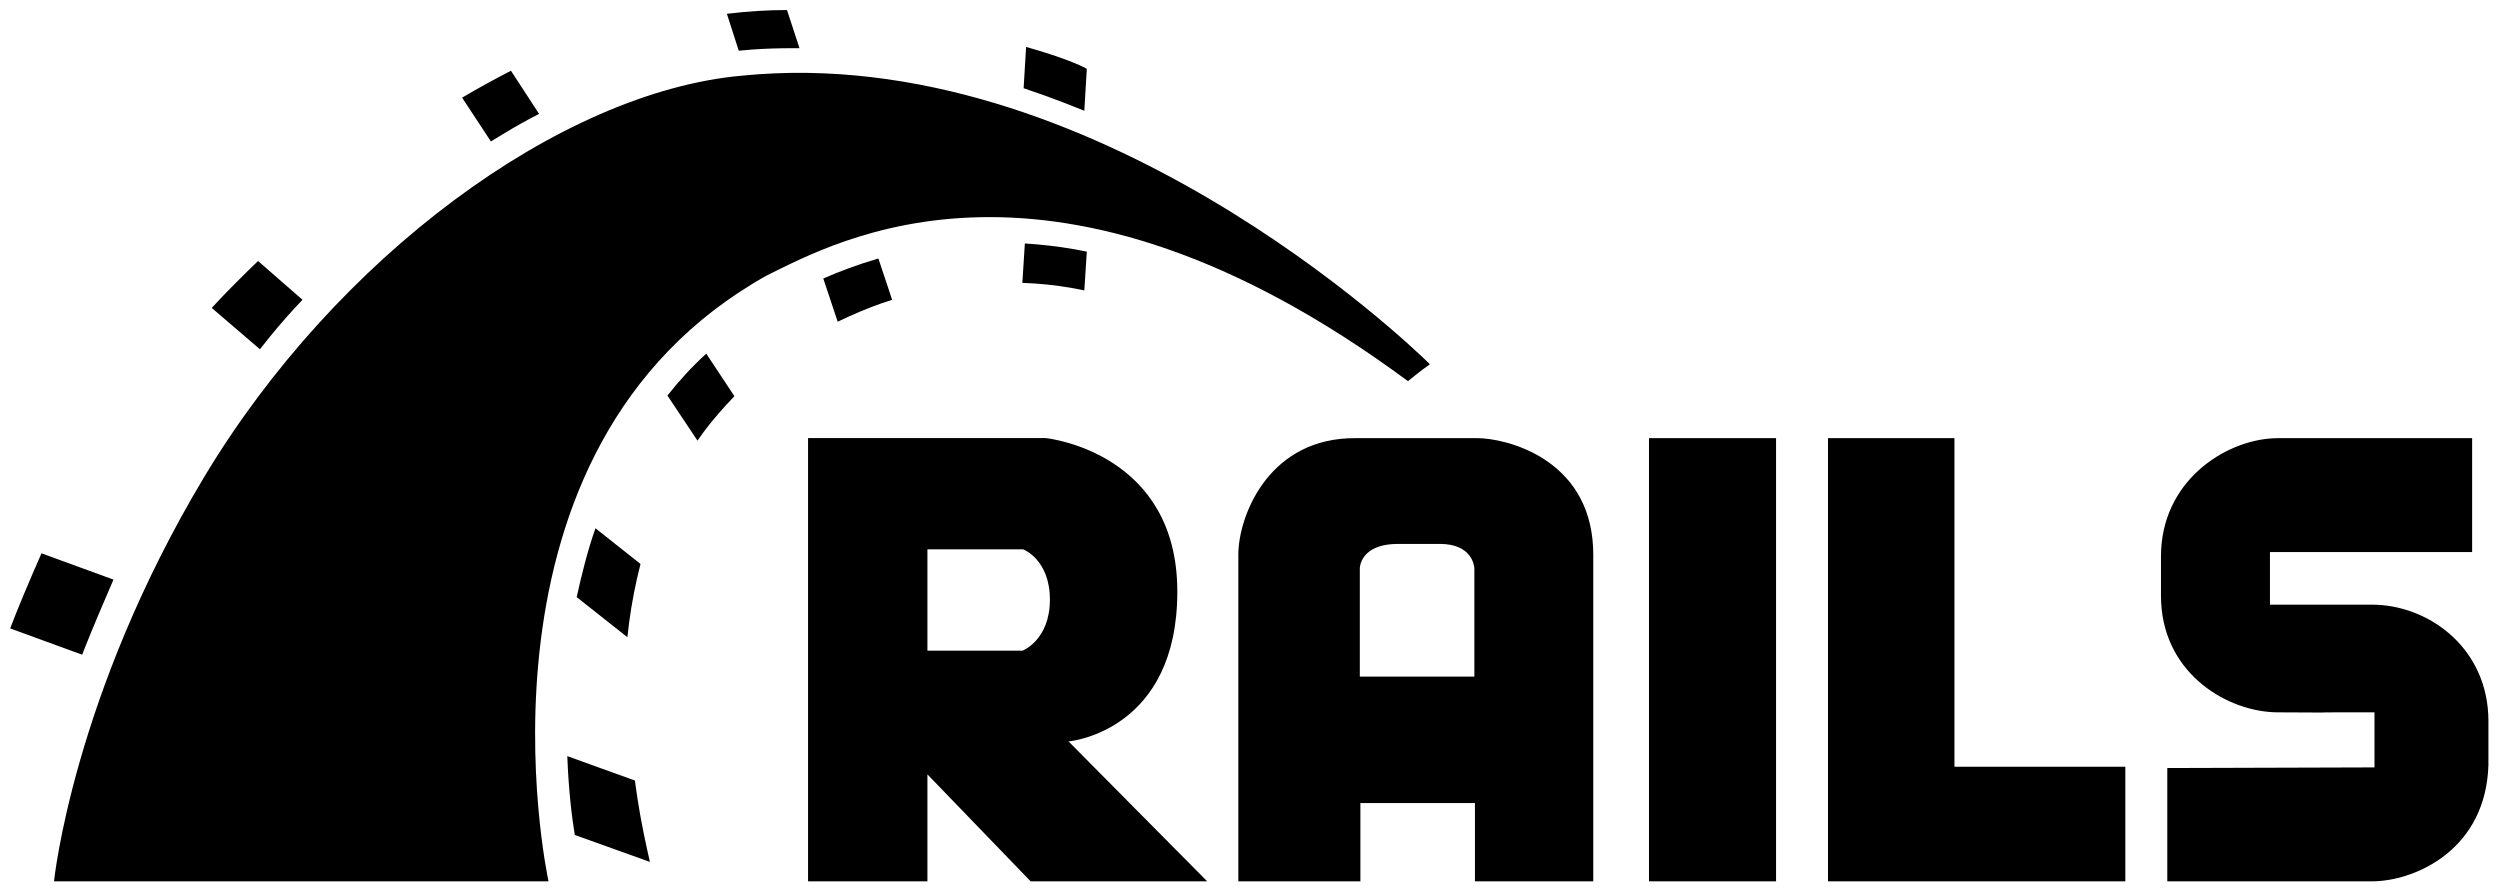
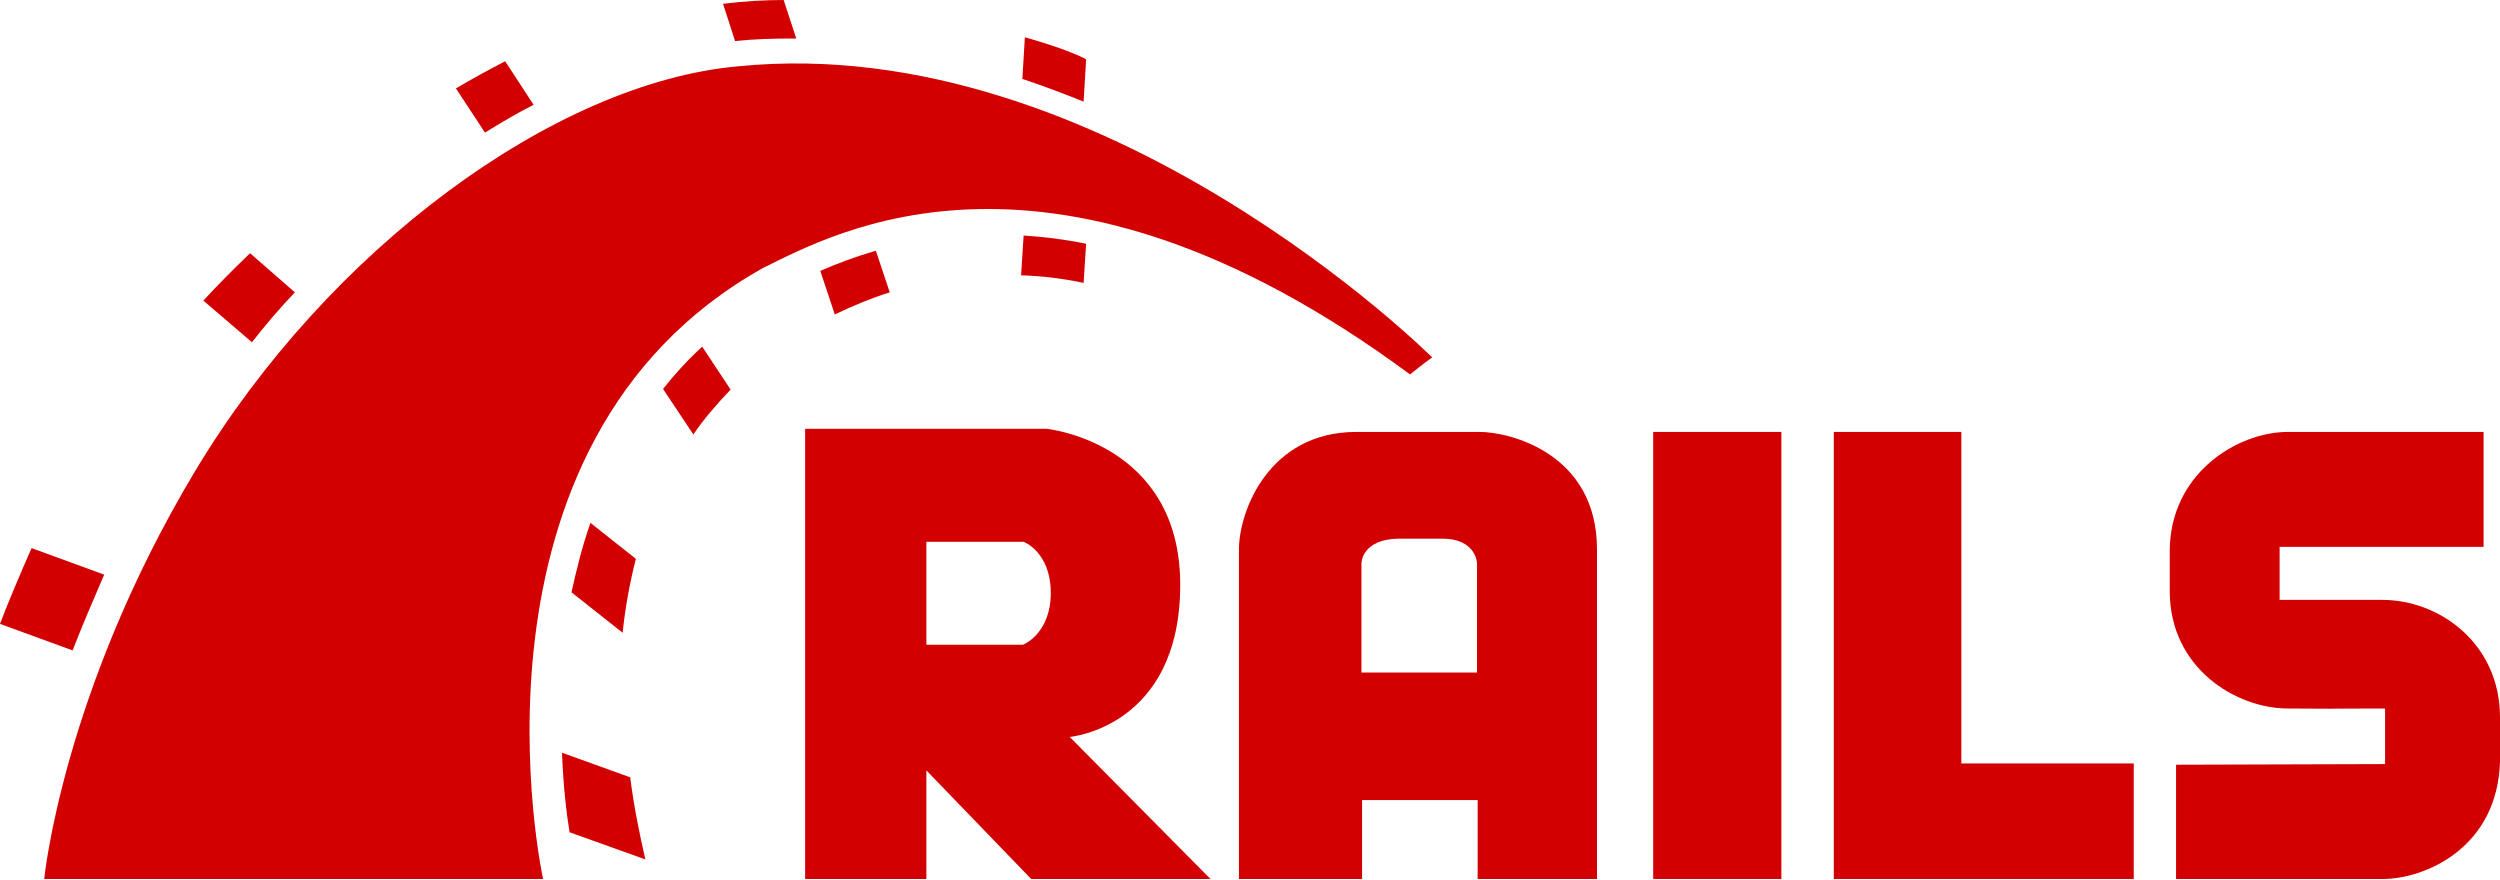
- <svg xmlns="http://www.w3.org/2000/svg" viewBox="-0.178 0.181 90.266 32.177">
-   <path d="m418.082 26v4.114h-7.3v1.899h3.684c1.973 0 4.073 1.466 4.198 3.967l.006.237v1.582c-.088 3.008-2.543 4.139-4.072 4.201l-.132.003h-7.391v-4.091l7.481-.023v-1.989l-1.19.001-.347.001-.085 0-.128.001-.045 0-.056.001-.016.001c.001 0.0.013.001.034.001l.052.001c.031 0.0.067.001.105.001l.078.001-.155-0c-.314-.002-.852-.004-1.729-.008-1.775 0-4.082-1.339-4.22-3.955l-.007-.249v-1.424c0-2.698 2.278-4.183 4.065-4.268l.161-.004zm-18.692 0v11.866h6.17v4.136h-10.736v-16.002zm-6.441 0v16.002h-4.588v-16.002zm-10.804 0c1.058 0 4.049.731 4.198 3.951l.006.253v11.798h-4.272v-2.825h-4.136v2.825h-4.407v-11.798c0-1.318 1.004-4.047 3.947-4.197l.257-.006zm-24.147-.003 8.58.001c.179.02 4.753.57 4.753 5.544s-3.776 5.395-3.924 5.409l-.004 0 5.006 5.051h-6.375l-3.726-3.861v3.861h-4.31zm22.419-2.697.033.033s-.384.271-.791.61c-12.838-9.493-20.681-5.018-23.144-3.82-11.188 6.243-7.955 21.568-7.889 21.874l.001.005h-17.855s.678-6.69 5.424-14.601c4.746-7.911 12.838-13.9 19.415-14.488 12.682-1.27 24.111 9.706 24.806 10.386zm-31.112 14.182 2.441.881c.113.885.273 1.723.441 2.488l.101.45-2.712-.972c-.113-.678-.226-1.65-.271-2.848zm31.507-7.662h-1.514c-1.128 0-1.333.59-1.37.805l-.007.056-.001.015-0 3.915h4.136l-0-3.916c-.005-.08-.083-.875-1.243-.875zm-50.492.339 2.599.949c-.316.732-.719 1.671-1.012 2.409l-.118.303-2.599-.949c.226-.61.701-1.74 1.13-2.712zm35.445-.143h-3.457v3.659h3.434s.988-.382.988-1.841-.965-1.818-.965-1.818zm-15.443-.761 1.627 1.288c-.181.705-.318 1.41-.412 2.116l-.062.529-1.831-1.447c.181-.814.384-1.65.678-2.486zm4-6.306 1.017 1.537c-.398.416-.767.832-1.095 1.271l-.238.334-1.085-1.627c.407-.52.881-1.04 1.401-1.514zm-16.183-3.345 1.605 1.401c-.407.424-.801.873-1.173 1.329l-.364.457-1.74-1.492c.52-.565 1.085-1.13 1.673-1.695zm22.398-.09.497 1.492c-.524.163-1.049.369-1.573.607l-.393.184-.52-1.56c.565-.249 1.22-.497 1.989-.723zm5.289-.542c.579.036 1.172.101 1.779.207l.458.087-.09 1.401c-.597-.127-1.193-.21-1.79-.25l-.448-.022zm-18.556-6.238 1.017 1.56c-.441.22-.869.466-1.303.728l-.437.267-1.04-1.582c.61-.362 1.198-.678 1.763-.972zm18.601-.859c1.345.384 1.924.647 2.155.771l.037.02-.09 1.514c-.482-.196-.964-.382-1.453-.558l-.739-.256zm-8.634-1.333.452 1.379h-.226c-.492 0-.983.013-1.475.048l-.492.043-.429-1.333c.746-.09 1.469-.136 2.17-.136z" transform="translate(-329 -10)" />
+ <svg xmlns="http://www.w3.org/2000/svg" viewBox="8 8.4 395.9 139.2" fill="#d30001">
+   <g>
+     <path d="M242.3 76.8h-19.5c-13.9 0-18.6 12.6-18.6 18.6v52.2h19.5v-12.5H242v12.5h18.9V95.4c0-15.2-13.8-18.6-18.6-18.6Zm-.4 38.1h-18.3V97.6s0-3.9 6.1-3.9h6.7c5.4 0 5.5 3.9 5.5 3.9v17.3Z" />
+     <path d="M194.9 101c0-22.6-21.2-24.7-21.2-24.7h-38.2v71.3h19.2v-17.2l16.6 17.2h28.4l-22.3-22.5s17.5-1.5 17.5-24.1Zm-24.9 9.5h-15.3V94.2h15.4s4.3 1.6 4.3 8.1-4.4 8.2-4.4 8.2Z" />
+     <path d="M385.3 103.4H369V95h32.3V76.8h-31c-8 0-18.7 6.6-18.7 18.9v6.3c0 12.3 10.6 18.6 18.7 18.6 5.868.026 8.304.039 9.074.043-1.298-.008-5.906-.043 6.326-.043v8.8l-33.1.1v18.1h32.7c6.7 0 18.2-4.9 18.6-18.6v-7c0-11.7-9.6-18.6-18.6-18.6Z" />
+     <path d="M269.8 76.8h20.3v70.8h-20.3z" />
+     <path d="M318.6 76.8h-20.2v70.8h47.5v-18.3h-27.3V76.8z" />
+   </g>
+   <g>
+     <path d="M180 17.8c-.9-.5-3.4-1.7-9.7-3.5l-.4 6.6c3.3 1.1 6.5 2.3 9.7 3.6l.4-6.7Z" />
+     <path d="M124.9 18.9c-29.2 2.6-65 29.1-86 64.1S15 147.6 15 147.6h79s-15.1-68.9 34.9-96.8c10.9-5.3 45.6-25.1 102.4 16.9 1.8-1.5 3.5-2.7 3.5-2.7s-52-51.9-109.9-46.1Z" />
+     <path d="m54.7 54.7-7.1-6.2c-2.6 2.5-5.1 5-7.4 7.5l7.7 6.6c2.1-2.7 4.4-5.4 6.8-7.9Z" />
+     <path d="M92.5 25 88 18.1c-2.5 1.3-5.1 2.7-7.8 4.3l4.6 7c2.6-1.6 5.1-3.1 7.7-4.4Z" />
+     <path d="M24.5 99.4 13 95.2c-1.9 4.3-4 9.3-5 12l11.5 4.2c1.3-3.4 3.4-8.3 5-12Z" />
+     <path d="M133.1 14.5h1l-2-6.1c-3.1 0-6.3.2-9.6.6l1.9 5.9c2.9-.3 5.8-.4 8.7-.4Z" />
+     <path d="M97 127.6c.2 5.3.7 9.6 1.2 12.6l12 4.3c-.9-3.9-1.8-8.3-2.4-13L97 127.6Z" />
+     <path d="m137.9 51.3 2.3 6.9c2.9-1.4 5.8-2.6 8.7-3.5l-2.2-6.6c-3.4 1-6.3 2.1-8.8 3.2Z" />
+     <path d="M169.7 52c3.3.1 6.6.5 9.9 1.2l.4-6.2c-3.4-.7-6.7-1.1-9.9-1.3l-.4 6.3Z" />
+     <path d="M101.5 91.2c-1.3 3.7-2.2 7.4-3 11l8.1 6.4c.4-3.9 1.1-7.8 2.1-11.7l-7.2-5.7Z" />
+     <path d="m113 70 4.8 7.2c1.7-2.5 3.7-4.8 5.9-7.1l-4.5-6.8c-2.3 2.1-4.4 4.4-6.2 6.7Z" />
+   </g>
</svg>
